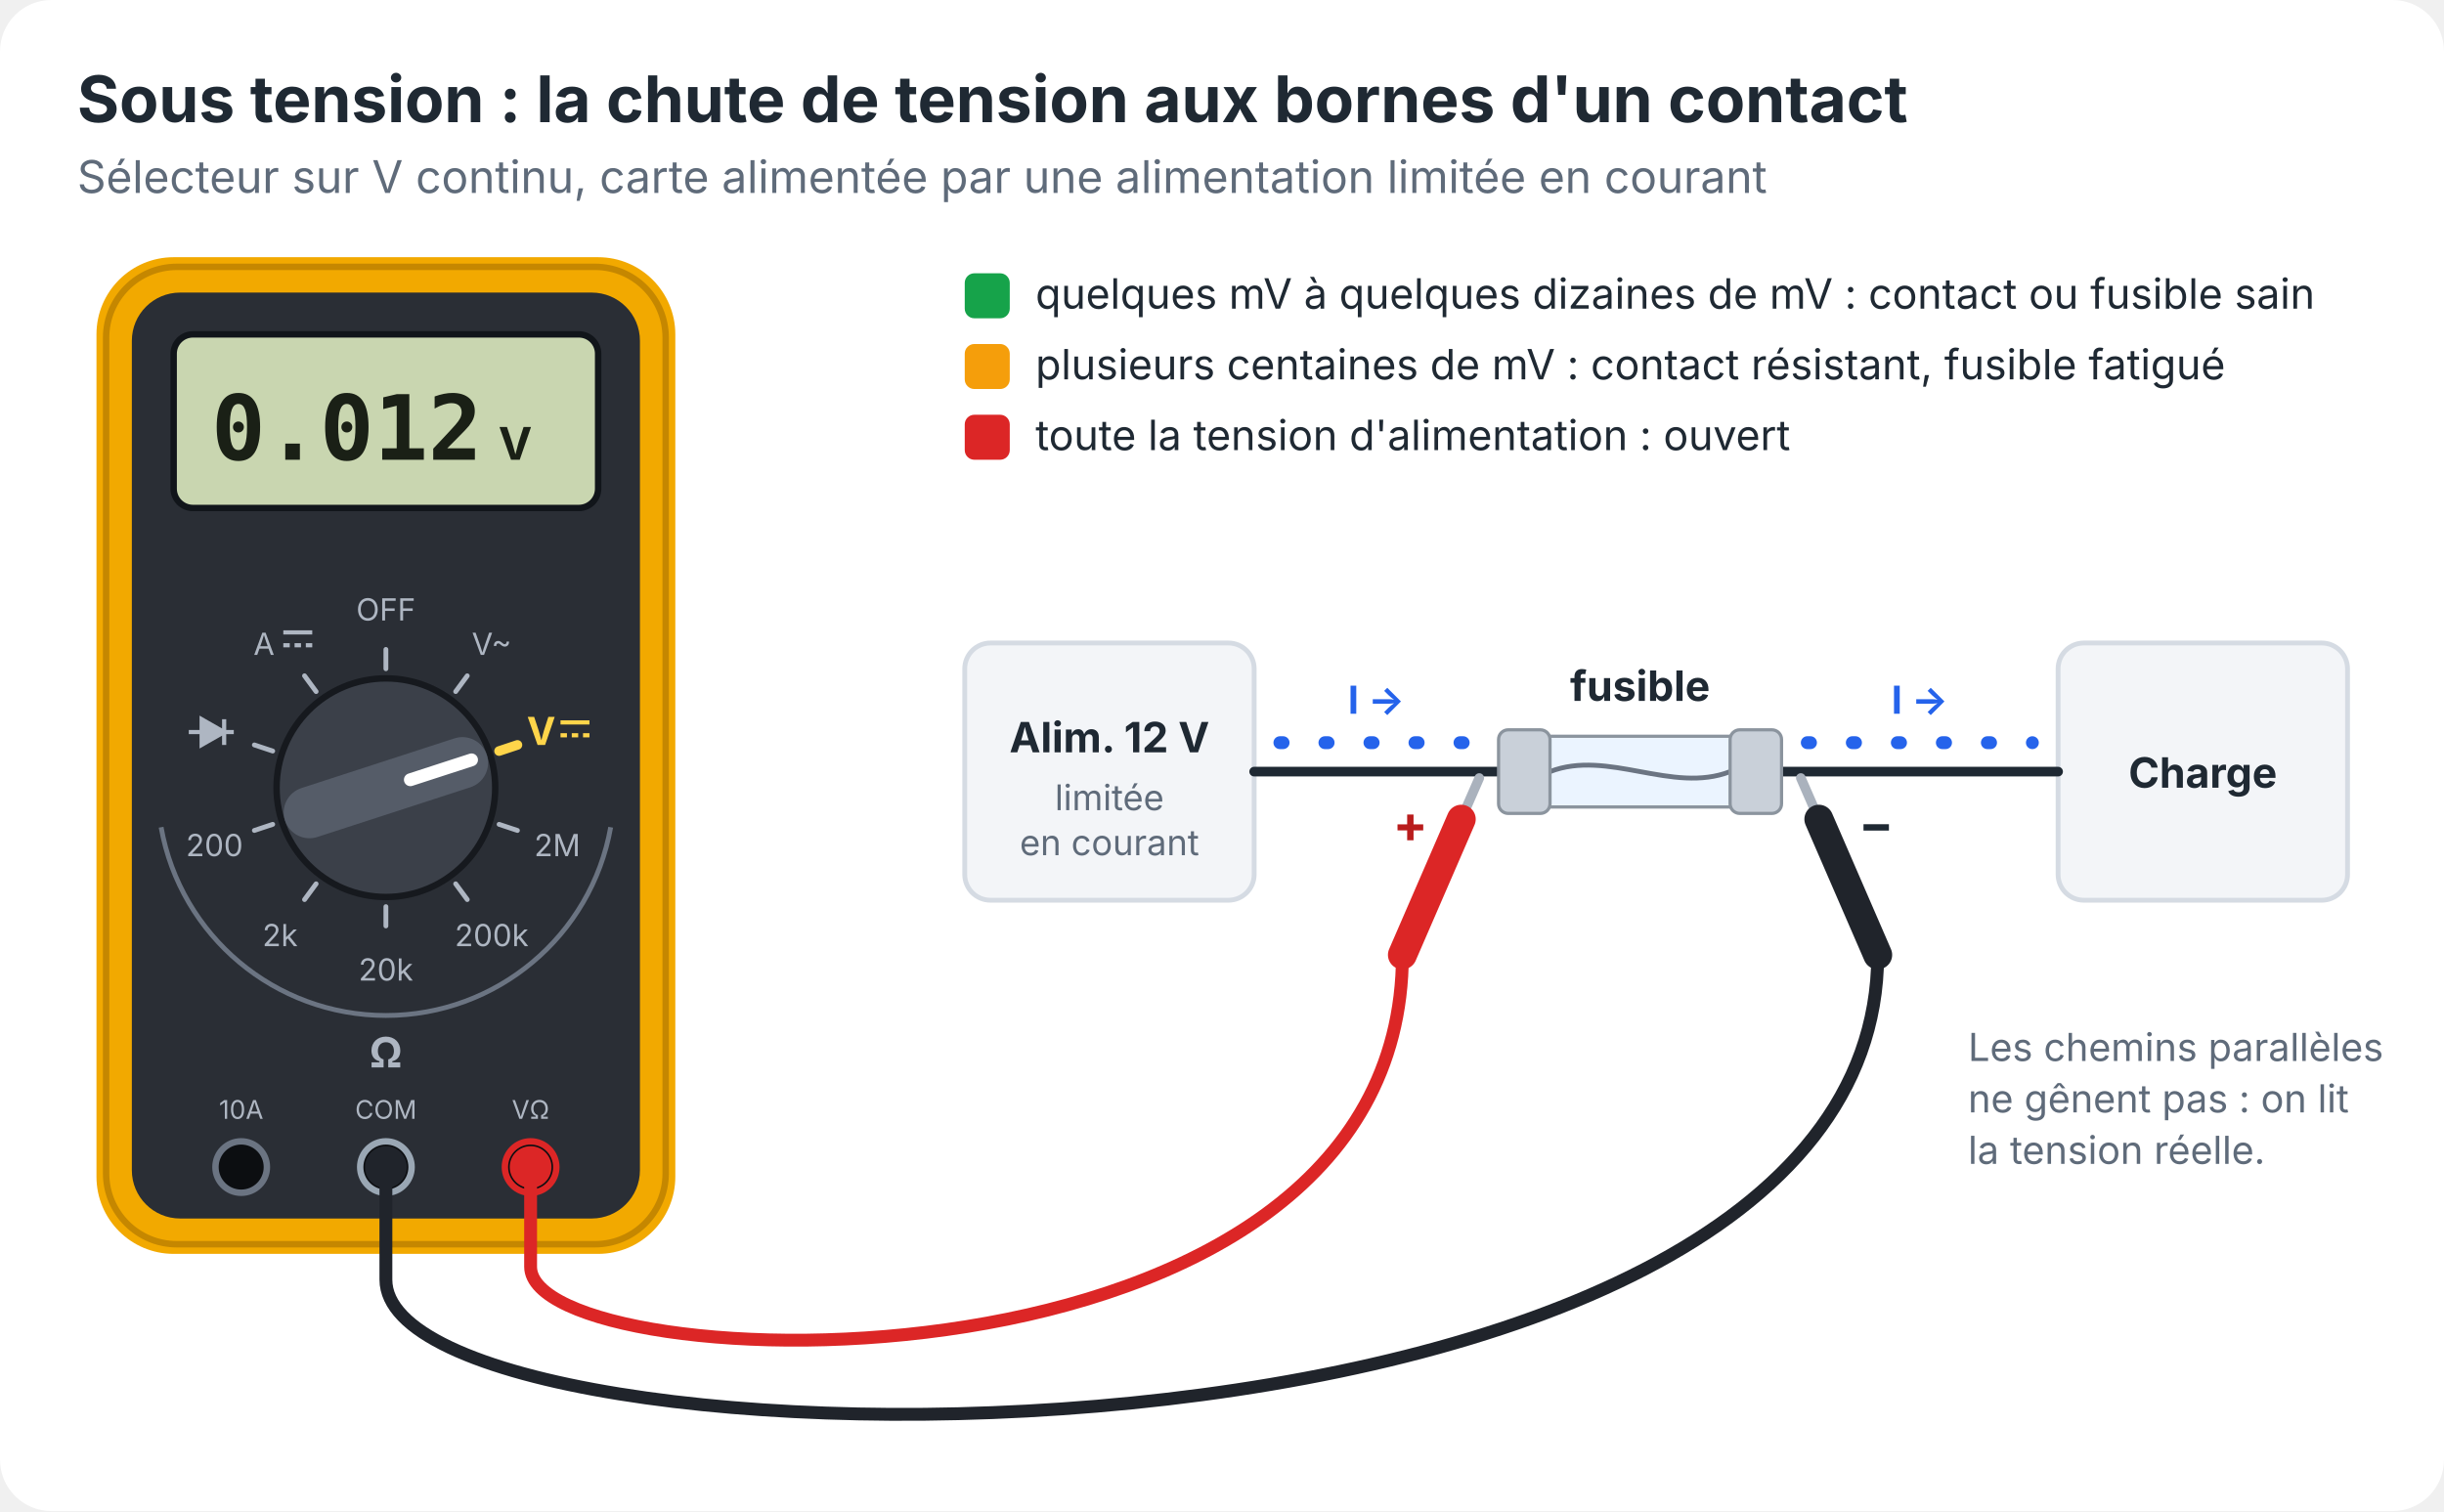
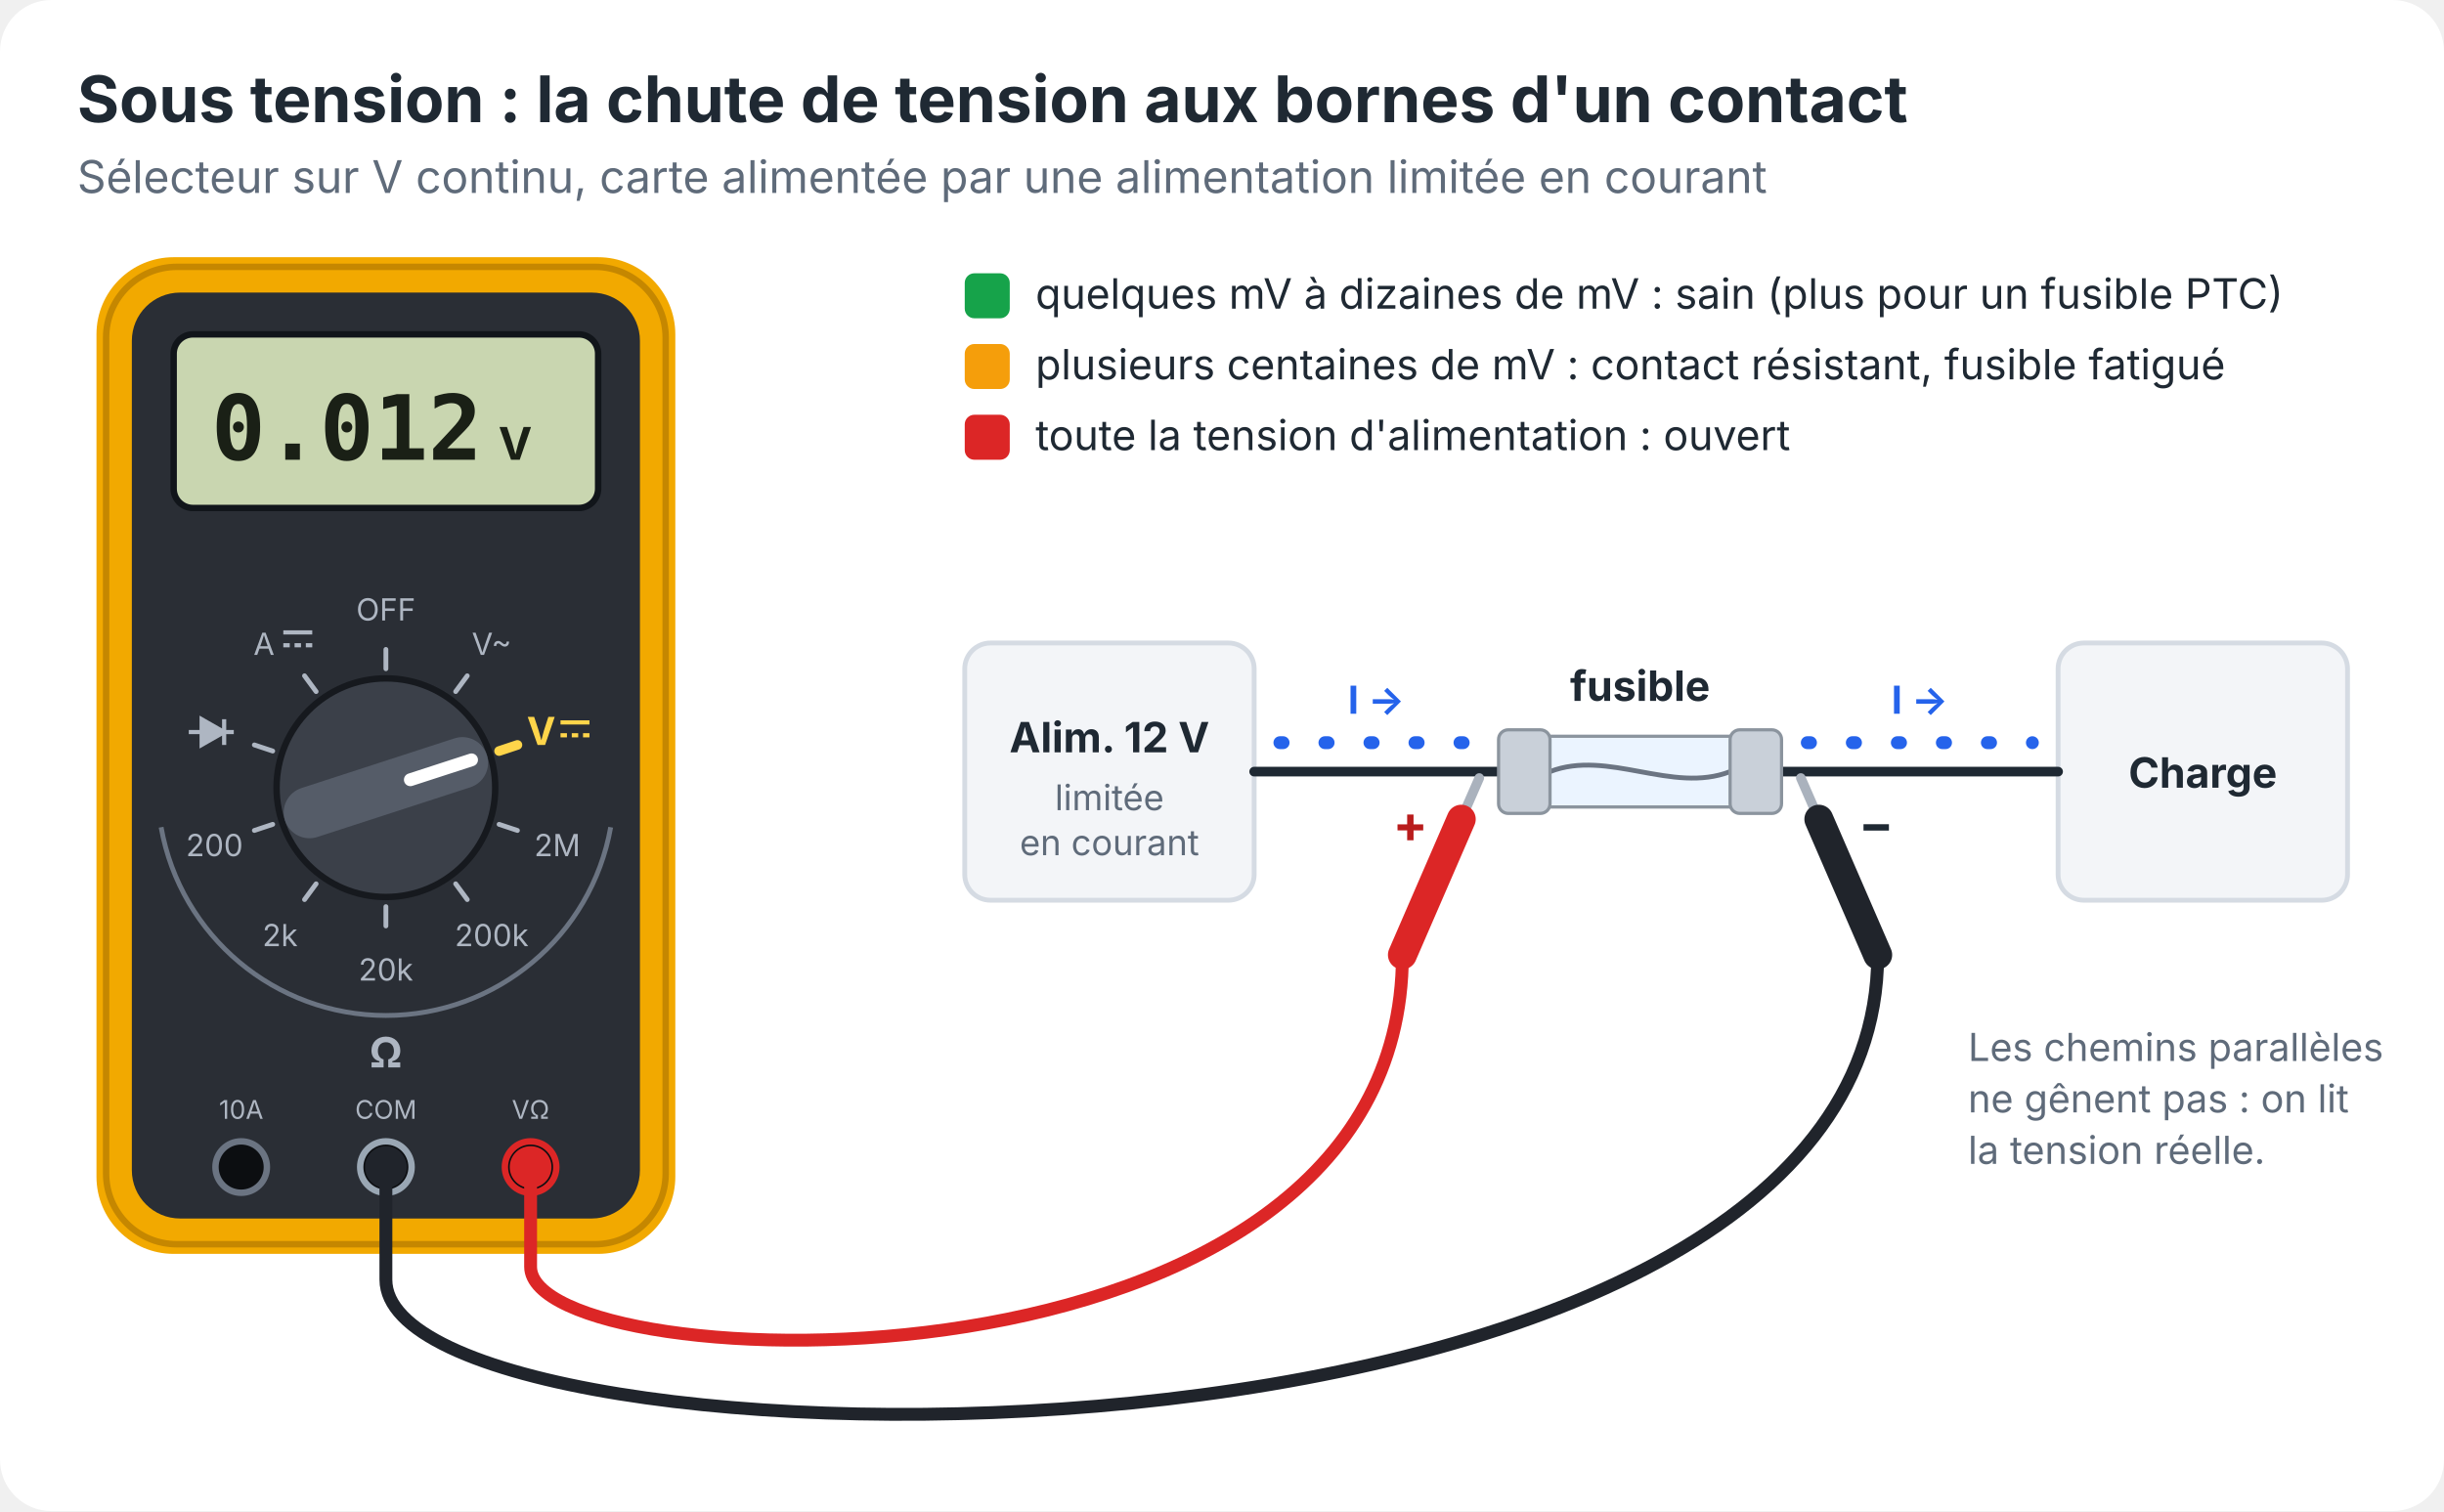
<svg xmlns="http://www.w3.org/2000/svg" viewBox="0 0 760 470" role="img" aria-labelledby="t d" font-family="system-ui, -apple-system, Segoe UI, sans-serif">
  <style>
    .bg{fill:#ffffff}.fg{fill:#1f2933}.mut{fill:#5f6b7a}
    .wire{stroke:#1f2933;stroke-width:3;fill:none;stroke-linecap:round;stroke-linejoin:round}
    .panel{fill:#f3f5f8;stroke:#d5dbe3}.grid{stroke:#d5dbe3;stroke-width:1.5;stroke-dasharray:5 5;fill:none}
    .ok{fill:#15803d}.no{fill:#b91c1c}.warn{fill:#b45309}.blue{fill:#2563eb}.amber{fill:#b45309}
    .blk{stroke:#20242b}.blkf{fill:#20242b}
    .flow{fill:none;stroke-width:4;stroke-linecap:round;stroke-dasharray:1 13;animation:run 1.1s linear infinite}
    .fb{stroke:#2563eb}.fa{stroke:#d97706}
    @keyframes run{to{stroke-dashoffset:-14}}
    @media (prefers-reduced-motion: reduce){.flow{animation:none}}
    @media (prefers-color-scheme: dark){
      .bg{fill:#0d1117}.fg{fill:#e6edf3}.mut{fill:#9aa7b4}.wire{stroke:#c9d1d9}
      .panel{fill:#161b22;stroke:#30363d}.grid{stroke:#30363d}
      .ok{fill:#4ade80}.no{fill:#f87171}.warn{fill:#fbbf24}.blue{fill:#60a5fa}.amber{fill:#fbbf24}
      .blk{stroke:#8b949e}.blkf{fill:#8b949e}.fb{stroke:#60a5fa}.fa{stroke:#fbbf24}
    }
  </style>
  <rect class="bg" width="760" height="470" rx="16" />
  <text class="fg" x="24" y="38" font-size="20" font-weight="700">Sous tension : la chute de tension aux bornes d'un contact</text>
  <text class="mut" x="24" y="60" font-size="14">Sélecteur sur V continu, carte alimentée par une alimentation limitée en courant</text>
  <g transform="translate(30 80) scale(1)">
    <rect width="180" height="310" rx="24" fill="#f2a900" />
    <rect x="3" y="3" width="174" height="304" rx="22" fill="none" stroke="#c58700" stroke-width="2" />
    <rect x="11" y="11" width="158" height="288" rx="15" fill="#2a2e35" />
    <rect x="24" y="24" width="132" height="54" rx="6" fill="#c9d6b0" stroke="#11151a" stroke-width="2" />
    <text x="120" y="63" font-size="28" font-weight="700" text-anchor="end" font-family="ui-monospace, Menlo, Consolas, monospace" fill="#1a2016">0.012</text>
    <text x="125" y="63" font-size="14" font-weight="700" fill="#1a2016">V</text>
    <path d="M159.9 177.3 A71 71 0 0 1 20.1 177.3" fill="none" stroke="#6b7482" stroke-width="1.5" />
    <text x="90" y="252" font-size="13" font-weight="700" text-anchor="middle" fill="#aeb6c2">Ω</text>
    <path d="M90.0 128.0 L90.0 122.0" stroke="#aeb6c2" stroke-width="1.5" stroke-linecap="round" />
    <text x="90.0" y="113.0" font-size="9.5" text-anchor="middle" fill="#aeb6c2">OFF</text>
    <path d="M111.7 135.1 L115.3 130.2" stroke="#aeb6c2" stroke-width="1.5" stroke-linecap="round" />
    <text x="122.9" y="123.7" font-size="9.5" text-anchor="middle" fill="#aeb6c2">V~</text>
    <path d="M125.2 153.6 L130.9 151.7" stroke="#ffd54a" stroke-width="3" stroke-linecap="round" />
    <text x="138.3" y="151.7" font-size="12" text-anchor="middle" font-weight="700" fill="#ffd54a">V</text>
    <path d="M144.3 144.7 h9 M144.3 148.7 h2 m1.5 0 h2 m1.5 0 h2" stroke="#ffd54a" stroke-width="1.3" fill="none" />
    <path d="M125.2 176.4 L130.9 178.3" stroke="#aeb6c2" stroke-width="1.5" stroke-linecap="round" />
    <text x="143.3" y="186.3" font-size="9.5" text-anchor="middle" fill="#aeb6c2">2M</text>
    <path d="M111.7 194.9 L115.3 199.8" stroke="#aeb6c2" stroke-width="1.5" stroke-linecap="round" />
    <text x="122.9" y="214.3" font-size="9.5" text-anchor="middle" fill="#aeb6c2">200k</text>
    <path d="M90.0 202.0 L90.0 208.0" stroke="#aeb6c2" stroke-width="1.5" stroke-linecap="round" />
    <text x="90.0" y="225.0" font-size="9.5" text-anchor="middle" fill="#aeb6c2">20k</text>
    <path d="M68.3 194.9 L64.7 199.8" stroke="#aeb6c2" stroke-width="1.5" stroke-linecap="round" />
    <text x="57.1" y="214.3" font-size="9.5" text-anchor="middle" fill="#aeb6c2">2k</text>
    <path d="M54.8 176.4 L49.1 178.3" stroke="#aeb6c2" stroke-width="1.5" stroke-linecap="round" />
    <text x="36.7" y="186.3" font-size="9.5" text-anchor="middle" fill="#aeb6c2">200</text>
    <path d="M54.8 153.6 L49.1 151.7" stroke="#aeb6c2" stroke-width="1.5" stroke-linecap="round" />
    <path d="M28.7 147.7 h14 M32.7 143.7 v8 l7 -4 z M39.7 143.7 v8" stroke="#aeb6c2" stroke-width="1.3" fill="#aeb6c2" />
    <path d="M68.3 135.1 L64.7 130.2" stroke="#aeb6c2" stroke-width="1.5" stroke-linecap="round" />
    <text x="52.1" y="123.7" font-size="9.5" text-anchor="middle" fill="#aeb6c2">A</text>
    <path d="M58.1 116.7 h9 M58.1 120.7 h2 m1.5 0 h2 m1.5 0 h2" stroke="#aeb6c2" stroke-width="1.3" fill="none" />
    <circle cx="90" cy="165" r="34" fill="#3b4049" stroke="#16191e" stroke-width="2" />
    <g transform="rotate(72 90 165)">
      <rect x="82" y="132" width="16" height="66" rx="8" fill="#555c68" />
      <path d="M90 137 V157" stroke="#ffffff" stroke-width="4" stroke-linecap="round" />
    </g>
    <text x="45" y="268" font-size="8" text-anchor="middle" fill="#aeb6c2">10A</text>
    <circle cx="45" cy="283" r="8" fill="#0c0e11" stroke="#6b7482" stroke-width="2" />
    <text x="90" y="268" font-size="8" text-anchor="middle" fill="#aeb6c2">COM</text>
    <circle cx="90" cy="283" r="8" fill="#0c0e11" stroke="#9aa7b4" stroke-width="2" />
    <text x="135" y="268" font-size="8" text-anchor="middle" fill="#aeb6c2">VΩ</text>
    <circle cx="135" cy="283" r="8" fill="#0c0e11" stroke="#dc2626" stroke-width="2" />
  </g>
  <rect x="300" y="85" width="14" height="14" rx="3" fill="#16a34a" />
-   <text class="fg" x="322" y="96" font-size="13">quelques mV à quelques dizaines de mV : contact ou fusible sain</text>
+   <text class="fg" x="322" y="96" font-size="13">quelques mV à dizaines de mV : sain (plus pour un fusible PTC)</text>
  <rect x="300" y="107" width="14" height="14" rx="3" fill="#f59e0b" />
  <text class="fg" x="322" y="118" font-size="13">plusieurs centaines de mV : contact résistant, fusible fatigué</text>
  <rect x="300" y="129" width="14" height="14" rx="3" fill="#dc2626" />
  <text class="fg" x="322" y="140" font-size="13">toute la tension d'alimentation : ouvert</text>
  <rect class="panel" x="300" y="200" width="90" height="80" rx="8" stroke-width="1.5" />
  <text class="fg" x="345" y="234" font-size="13" text-anchor="middle" font-weight="700">Alim. 12 V</text>
  <text class="mut" x="345" y="252" font-size="11" text-anchor="middle">limitée</text>
  <text class="mut" x="345" y="266" font-size="11" text-anchor="middle">en courant</text>
  <rect class="panel" x="640" y="200" width="90" height="80" rx="8" stroke-width="1.5" />
  <text class="fg" x="685" y="245" font-size="13" text-anchor="middle" font-weight="700">Charge</text>
  <path class="wire" d="M390 240 H470 M550 240 H640" />
  <rect x="470" y="229" width="80" height="22" rx="5" fill="#dbeafe" fill-opacity="0.55" stroke="#8b949e" />
  <path d="M482 240 C500 233 520 247 538 240" stroke="#6b7482" stroke-width="1.5" fill="none" />
  <rect x="466" y="227" width="16" height="26" rx="3" fill="#c9d0d9" stroke="#8b949e" />
  <rect x="538" y="227" width="16" height="26" rx="3" fill="#c9d0d9" stroke="#8b949e" />
  <text class="fg" x="510" y="218" font-size="13" text-anchor="middle" font-weight="700">fusible</text>
  <path class="flow fb" d="M398 231 H458 M562 231 H632" />
  <text class="blue" x="428" y="222" font-size="12" text-anchor="middle" font-weight="700">I →</text>
  <text class="blue" x="597" y="222" font-size="12" text-anchor="middle" font-weight="700">I →</text>
  <path stroke="#dc2626" stroke-width="4" fill="none" stroke-linecap="round" d="M165.0 363.0 V394 C165 430 436.1 440 436.1 297.0" />
  <circle fill="#dc2626" cx="165.0" cy="363.0" r="6.5" />
  <path d="M460.0 242.0 L454.4 254.8" stroke="#aab2bd" stroke-width="3" stroke-linecap="round" />
  <path stroke="#dc2626" d="M454.4 254.8 L436.1 297.0" stroke-width="9" stroke-linecap="round" />
  <path class="blk" stroke-width="4" fill="none" stroke-linecap="round" d="M120.0 363.0 V398 C120 462 583.9 470 583.9 297.0" />
  <circle class="blkf" cx="120.0" cy="363.0" r="6.5" />
  <path d="M560.0 242.0 L565.6 254.8" stroke="#aab2bd" stroke-width="3" stroke-linecap="round" />
  <path class="blk" d="M565.6 254.8 L583.9 297.0" stroke-width="9" stroke-linecap="round" />
  <text class="no" x="444" y="262" font-size="16" text-anchor="end" font-weight="700">+</text>
  <text class="fg" x="578" y="262" font-size="16" font-weight="700">−</text>
  <text class="mut" x="612" y="330" font-size="12">Les chemins parallèles</text>
  <text class="mut" x="612" y="346" font-size="12">ne gênent pas : on lit</text>
  <text class="mut" x="612" y="362" font-size="12">la tension réelle.</text>
</svg>
